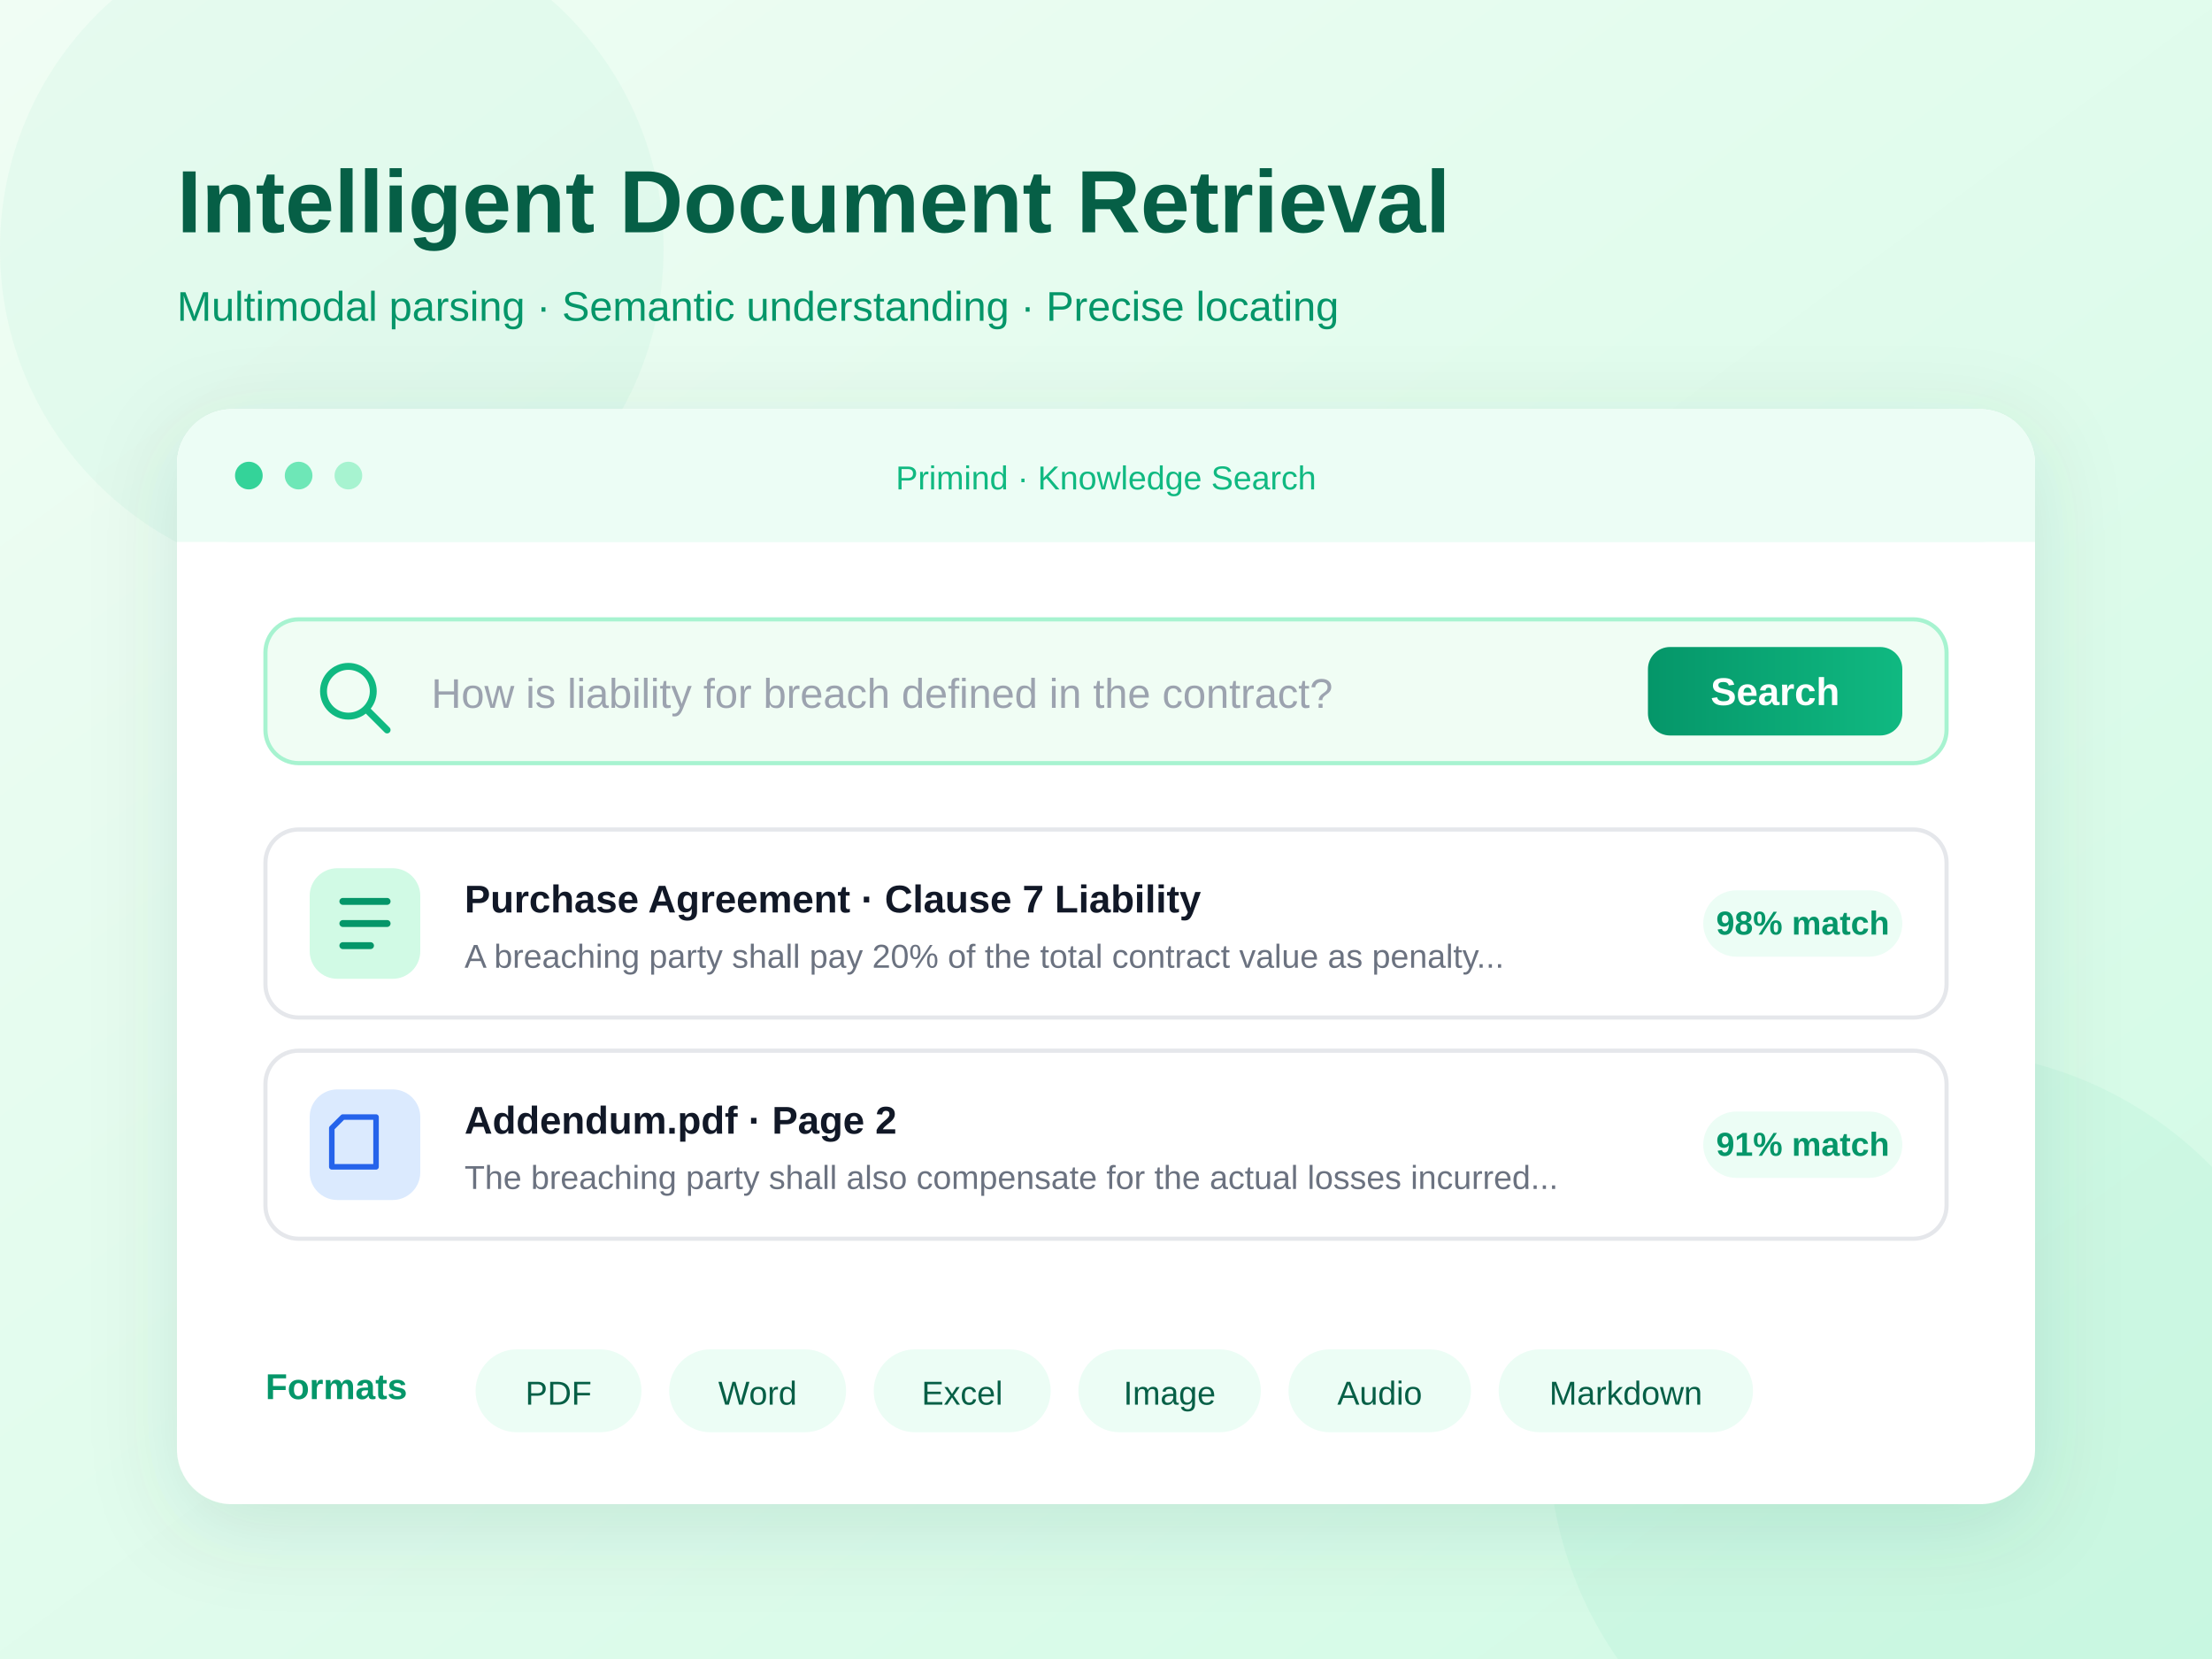
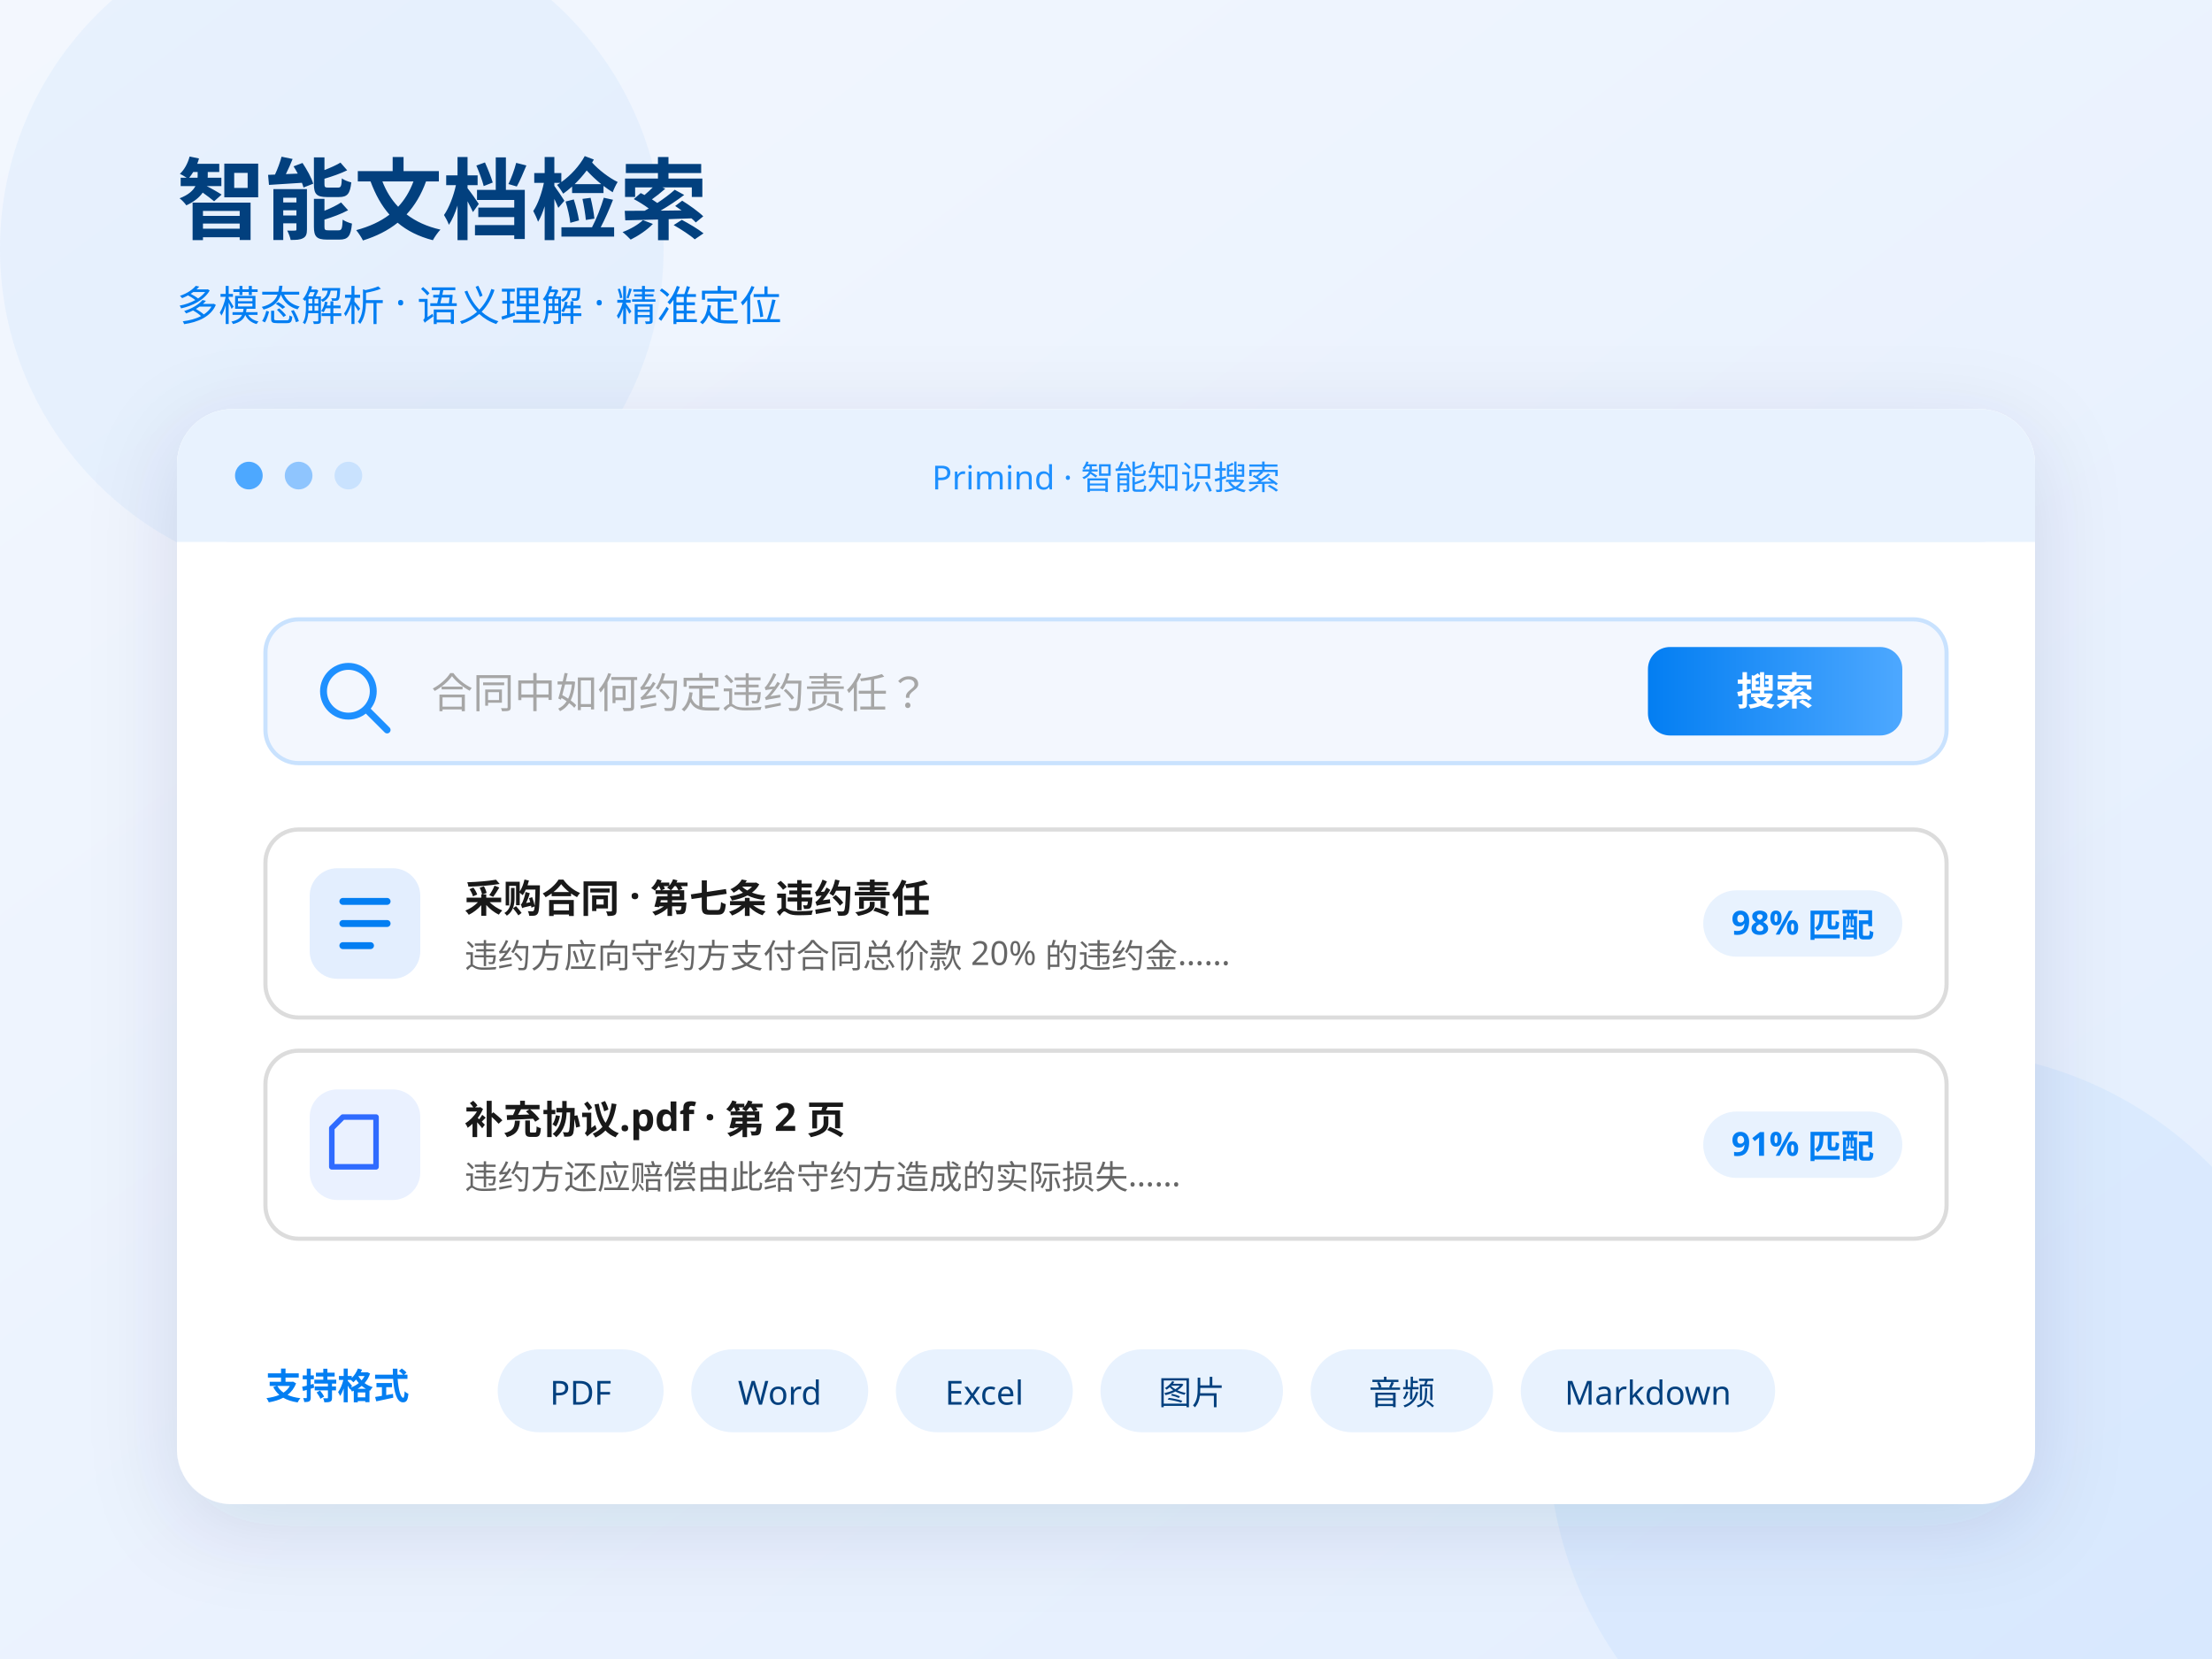
- <svg xmlns="http://www.w3.org/2000/svg" viewBox="0 0 800 600">
+ <svg xmlns="http://www.w3.org/2000/svg" viewBox="0 0 800 600" font-family="Noto Sans SC, Source Han Sans SC, PingFang SC, Microsoft YaHei, sans-serif">
  <defs>
    <linearGradient id="bg1" x1="0%" y1="0%" x2="100%" y2="100%">
-       <stop offset="0%" stop-color="#F0FDF4" />
-       <stop offset="100%" stop-color="#D1FAE5" />
+       <stop offset="0%" stop-color="#F3F7FE" />
+       <stop offset="100%" stop-color="#E3EEFE" />
    </linearGradient>
    <linearGradient id="brand1" x1="0%" y1="0%" x2="100%" y2="0%">
-       <stop offset="0%" stop-color="#059669" />
-       <stop offset="100%" stop-color="#10B981" />
+       <stop offset="0%" stop-color="#037EF2" />
+       <stop offset="100%" stop-color="#4DA8FF" />
    </linearGradient>
    <filter id="soft1" x="-20%" y="-20%" width="140%" height="140%">
-       <feDropShadow dx="0" dy="8" stdDeviation="16" flood-color="#065F46" flood-opacity="0.12" />
+       <feDropShadow dx="0" dy="8" stdDeviation="16" flood-color="#01315F" flood-opacity="0.12" />
    </filter>
  </defs>
  <rect width="800" height="600" fill="url(#bg1)" />
-   <circle cx="120" cy="90" r="120" fill="#10B981" opacity="0.05" />
-   <circle cx="700" cy="520" r="140" fill="#34D399" opacity="0.06" />
-   <text x="64" y="84" font-family="Arial, sans-serif" font-size="32" font-weight="700" fill="#065F46">Intelligent Document Retrieval</text>
-   <text x="64" y="116" font-family="Arial, sans-serif" font-size="15" fill="#059669">Multimodal parsing · Semantic understanding · Precise locating</text>
+   <circle cx="120" cy="90" r="120" fill="#037EF2" opacity="0.05" />
+   <circle cx="700" cy="520" r="140" fill="#1E90FF" opacity="0.06" />
+   <text x="64" y="84" font-size="32" font-weight="700" fill="#02407E">智能文档检索</text>
+   <text x="64" y="116" font-size="15" fill="#037EF2">多模态解析 · 语义理解 · 精准定位</text>
  <g filter="url(#soft1)">
    <rect x="64" y="148" width="672" height="396" rx="20" fill="#FFFFFF" />
  </g>
-   <rect x="64" y="148" width="672" height="48" rx="20" fill="#ECFDF5" />
-   <rect x="64" y="176" width="672" height="20" fill="#ECFDF5" />
-   <circle cx="90" cy="172" r="5" fill="#34D399" />
-   <circle cx="108" cy="172" r="5" fill="#6EE7B7" />
-   <circle cx="126" cy="172" r="5" fill="#A7F3D0" />
-   <text x="400" y="177" font-family="Arial, sans-serif" font-size="12" fill="#10B981" text-anchor="middle">Primind · Knowledge Search</text>
+   <rect x="64" y="148" width="672" height="48" rx="20" fill="#E8F2FE" />
+   <rect x="64" y="176" width="672" height="20" fill="#E8F2FE" />
+   <circle cx="90" cy="172" r="5" fill="#4DA8FF" />
+   <circle cx="108" cy="172" r="5" fill="#8FC5FE" />
+   <circle cx="126" cy="172" r="5" fill="#C9E2FE" />
+   <text x="400" y="177" font-size="12" fill="#1E90FF" text-anchor="middle">Primind · 智能知识搜索</text>
  <g transform="translate(96, 224)">
-     <rect width="608" height="52" rx="12" fill="#F0FDF4" stroke="#A7F3D0" stroke-width="1.5" />
-     <circle cx="30" cy="26" r="9" fill="none" stroke="#10B981" stroke-width="2.5" />
-     <line x1="37" y1="33" x2="44" y2="40" stroke="#10B981" stroke-width="2.5" stroke-linecap="round" />
-     <text x="60" y="32" font-family="Arial, sans-serif" font-size="15" fill="#9CA3AF">How is liability for breach defined in the contract?</text>
+     <rect width="608" height="52" rx="12" fill="#F3F7FE" stroke="#C9E2FE" stroke-width="1.5" />
+     <circle cx="30" cy="26" r="9" fill="none" stroke="#1E90FF" stroke-width="2.5" />
+     <line x1="37" y1="33" x2="44" y2="40" stroke="#1E90FF" stroke-width="2.5" stroke-linecap="round" />
+     <text x="60" y="32" font-size="15" fill="#A6A6A6">合同中如何约定违约责任？</text>
    <rect x="500" y="10" width="92" height="32" rx="8" fill="url(#brand1)" />
-     <text x="546" y="31" font-family="Arial, sans-serif" font-size="14" font-weight="600" fill="#FFFFFF" text-anchor="middle">Search</text>
+     <text x="546" y="31" font-size="14" font-weight="600" fill="#FFFFFF" text-anchor="middle">搜索</text>
  </g>
  <g transform="translate(96, 300)">
-     <rect width="608" height="68" rx="12" fill="#FFFFFF" stroke="#E5E7EB" stroke-width="1.5" />
-     <rect x="16" y="14" width="40" height="40" rx="10" fill="#D1FAE5" />
-     <path d="M28 26 H44 M28 34 H44 M28 42 H38" stroke="#059669" stroke-width="2.5" stroke-linecap="round" />
-     <text x="72" y="30" font-family="Arial, sans-serif" font-size="14" font-weight="600" fill="#111827">Purchase Agreement · Clause 7 Liability</text>
-     <text x="72" y="50" font-family="Arial, sans-serif" font-size="12" fill="#6B7280">A breaching party shall pay 20% of the total contract value as penalty...</text>
-     <rect x="520" y="22" width="72" height="24" rx="12" fill="#ECFDF5" />
-     <text x="556" y="38" font-family="Arial, sans-serif" font-size="12" font-weight="600" fill="#059669" text-anchor="middle">98% match</text>
+     <rect width="608" height="68" rx="12" fill="#FFFFFF" stroke="#DCDCDC" stroke-width="1.5" />
+     <rect x="16" y="14" width="40" height="40" rx="10" fill="#E3EEFE" />
+     <path d="M28 26 H44 M28 34 H44 M28 42 H38" stroke="#037EF2" stroke-width="2.5" stroke-linecap="round" />
+     <text x="72" y="30" font-size="14" font-weight="600" fill="rgba(0,0,0,0.9)">采购合同 · 第七条 违约责任</text>
+     <text x="72" y="50" font-size="12" fill="rgba(0,0,0,0.6)">违约方应向守约方支付合同总价款 20% 的违约金……</text>
+     <rect x="520" y="22" width="72" height="24" rx="12" fill="#E8F2FE" />
+     <text x="556" y="38" font-size="12" font-weight="600" fill="#037EF2" text-anchor="middle">98% 匹配</text>
  </g>
  <g transform="translate(96, 380)">
-     <rect width="608" height="68" rx="12" fill="#FFFFFF" stroke="#E5E7EB" stroke-width="1.5" />
-     <rect x="16" y="14" width="40" height="40" rx="10" fill="#DBEAFE" />
-     <path d="M28 24 h12 v18 h-16 v-14 z" fill="none" stroke="#2563EB" stroke-width="2" stroke-linejoin="round" />
-     <text x="72" y="30" font-family="Arial, sans-serif" font-size="14" font-weight="600" fill="#111827">Addendum.pdf · Page 2</text>
-     <text x="72" y="50" font-family="Arial, sans-serif" font-size="12" fill="#6B7280">The breaching party shall also compensate for the actual losses incurred...</text>
-     <rect x="520" y="22" width="72" height="24" rx="12" fill="#ECFDF5" />
-     <text x="556" y="38" font-family="Arial, sans-serif" font-size="12" font-weight="600" fill="#059669" text-anchor="middle">91% match</text>
+     <rect width="608" height="68" rx="12" fill="#FFFFFF" stroke="#DCDCDC" stroke-width="1.5" />
+     <rect x="16" y="14" width="40" height="40" rx="10" fill="#EAF1FF" />
+     <path d="M28 24 h12 v18 h-16 v-14 z" fill="none" stroke="#2F6BFF" stroke-width="2" stroke-linejoin="round" />
+     <text x="72" y="30" font-size="14" font-weight="600" fill="rgba(0,0,0,0.9)">补充协议.pdf · 第 2 页</text>
+     <text x="72" y="50" font-size="12" fill="rgba(0,0,0,0.6)">违约方还应赔偿由此给守约方造成的实际损失……</text>
+     <rect x="520" y="22" width="72" height="24" rx="12" fill="#E8F2FE" />
+     <text x="556" y="38" font-size="12" font-weight="600" fill="#037EF2" text-anchor="middle">91% 匹配</text>
  </g>
  <g transform="translate(96, 472)">
-     <text x="0" y="34" font-family="Arial, sans-serif" font-size="13" font-weight="600" fill="#059669">Formats</text>
-     <g font-family="Arial, sans-serif" font-size="12" fill="#065F46" text-anchor="middle">
-       <rect x="76" y="16" width="60" height="30" rx="15" fill="#ECFDF5" />
-       <text x="106" y="36">PDF</text>
-       <rect x="146" y="16" width="64" height="30" rx="15" fill="#ECFDF5" />
-       <text x="178" y="36">Word</text>
-       <rect x="220" y="16" width="64" height="30" rx="15" fill="#ECFDF5" />
-       <text x="252" y="36">Excel</text>
-       <rect x="294" y="16" width="66" height="30" rx="15" fill="#ECFDF5" />
-       <text x="327" y="36">Image</text>
-       <rect x="370" y="16" width="66" height="30" rx="15" fill="#ECFDF5" />
-       <text x="403" y="36">Audio</text>
-       <rect x="446" y="16" width="92" height="30" rx="15" fill="#ECFDF5" />
-       <text x="492" y="36">Markdown</text>
+     <text x="0" y="34" font-size="13" font-weight="600" fill="#037EF2">支持格式</text>
+     <g font-size="12" fill="#02407E" text-anchor="middle">
+       <rect x="84" y="16" width="60" height="30" rx="15" fill="#E8F2FE" />
+       <text x="114" y="36">PDF</text>
+       <rect x="154" y="16" width="64" height="30" rx="15" fill="#E8F2FE" />
+       <text x="186" y="36">Word</text>
+       <rect x="228" y="16" width="64" height="30" rx="15" fill="#E8F2FE" />
+       <text x="260" y="36">Excel</text>
+       <rect x="302" y="16" width="66" height="30" rx="15" fill="#E8F2FE" />
+       <text x="335" y="36">图片</text>
+       <rect x="378" y="16" width="66" height="30" rx="15" fill="#E8F2FE" />
+       <text x="411" y="36">音频</text>
+       <rect x="454" y="16" width="92" height="30" rx="15" fill="#E8F2FE" />
+       <text x="500" y="36">Markdown</text>
    </g>
  </g>
</svg>
